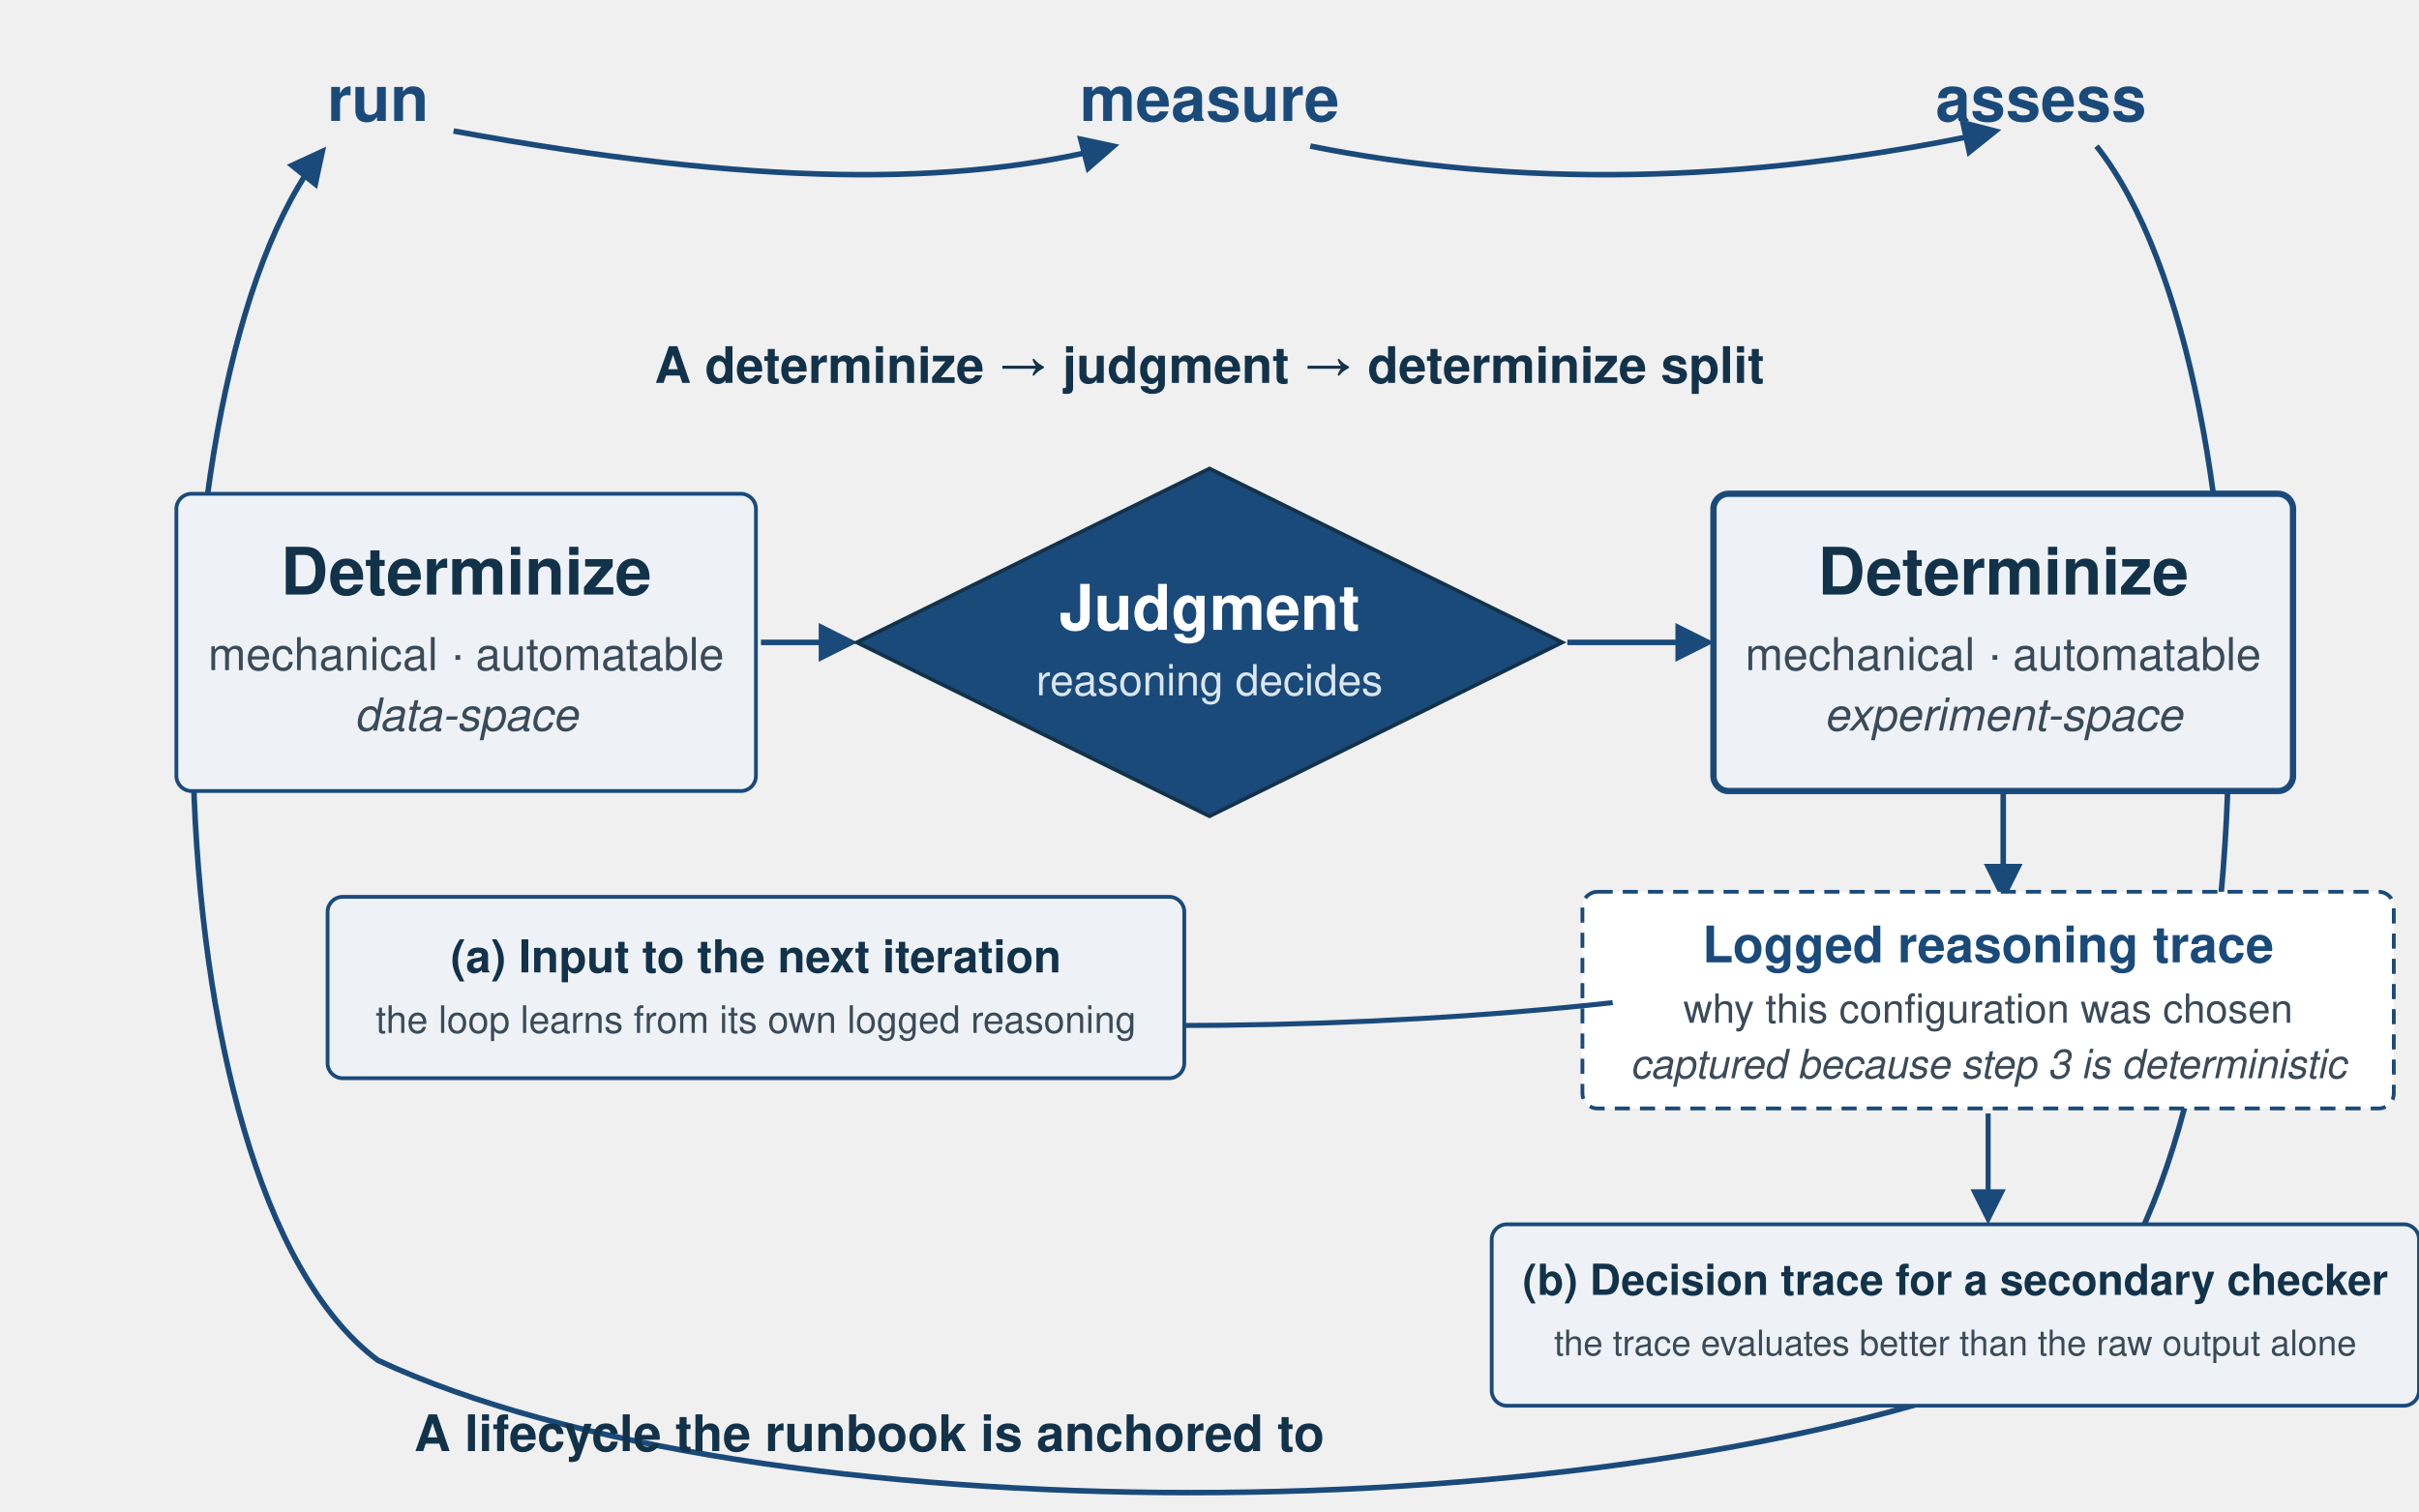
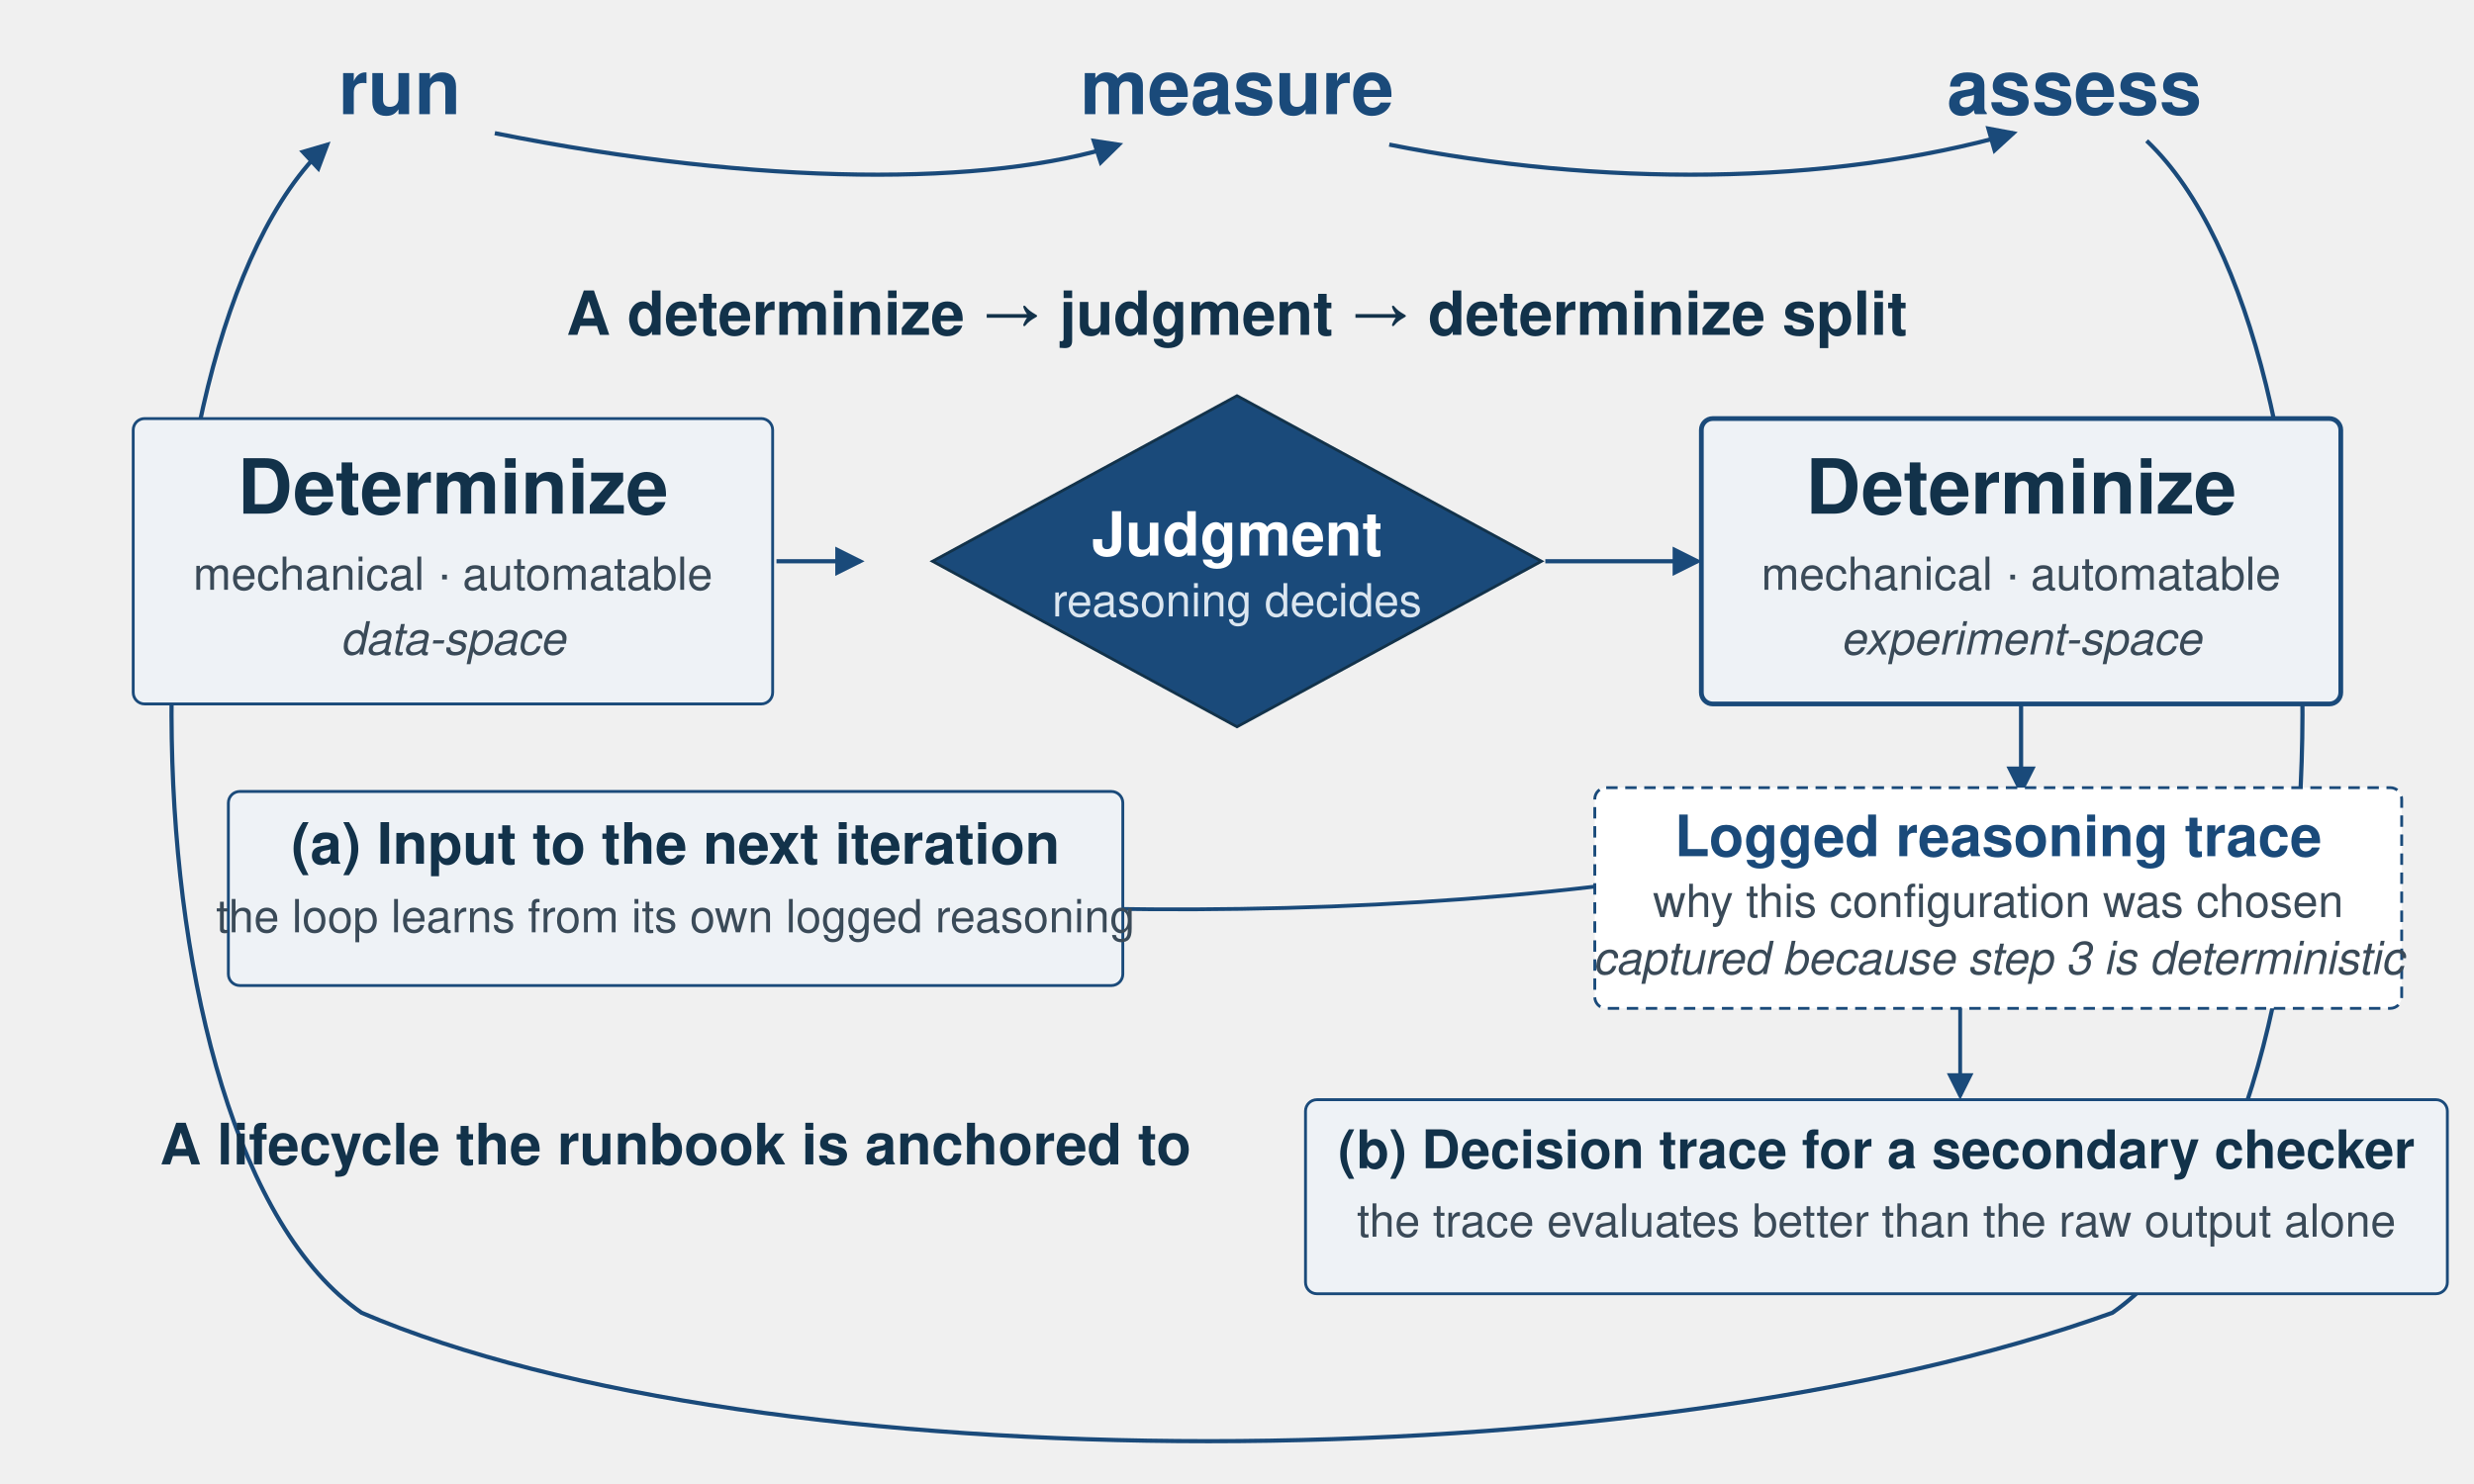
- <svg xmlns="http://www.w3.org/2000/svg" viewBox="0 0 960 600" font-family="'Helvetica Neue', Helvetica, Arial, sans-serif" role="group" aria-labelledby="cor-title cor-desc">
+ <svg xmlns="http://www.w3.org/2000/svg" viewBox="0 0 1300 780" font-family="'Helvetica Neue', Helvetica, Arial, sans-serif" role="group" aria-labelledby="cor-title cor-desc">
  <defs>
    <marker id="cor-ah" viewBox="0 0 10 10" refX="8.5" refY="5" markerWidth="7" markerHeight="7" orient="auto-start-reverse">
      <path d="M0,0 L10,5 L0,10 z" fill="#1a4a7a" />
    </marker>
  </defs>
-   <text x="150" y="48" text-anchor="middle" font-size="25" font-weight="700" fill="#1a4a7a">run</text>
-   <text x="480" y="48" text-anchor="middle" font-size="25" font-weight="700" fill="#1a4a7a">measure</text>
-   <text x="810" y="48" text-anchor="middle" font-size="25" font-weight="700" fill="#1a4a7a">assess</text>
-   <path d="M180,52 C300,74 380,74 442,58" fill="none" stroke="#1a4a7a" stroke-width="2.2" marker-end="url(#cor-ah)" />
-   <path d="M520,58 C600,74 690,74 792,52" fill="none" stroke="#1a4a7a" stroke-width="2.2" marker-end="url(#cor-ah)" />
-   <path d="M832,58 C905,150 905,470 812,540 C640,610 300,610 150,540 C56,470 56,150 128,60" fill="none" stroke="#1a4a7a" stroke-width="2.2" marker-end="url(#cor-ah)" />
-   <text x="480" y="152" text-anchor="middle" font-size="20" font-weight="700" fill="#12324a">A determinize → judgment → determinize split</text>
-   <rect x="70" y="196" width="230" height="118" rx="6" fill="#eef2f6" stroke="#1a4a7a" stroke-width="1.5" />
-   <text x="185" y="236" text-anchor="middle" font-size="26" font-weight="700" fill="#12324a">Determinize</text>
-   <text x="185" y="266" text-anchor="middle" font-size="18" fill="#3a4a58">mechanical · automatable</text>
-   <text x="185" y="290" text-anchor="middle" font-size="18" font-style="italic" fill="#3a4a58">data-space</text>
-   <line x1="302" y1="255" x2="338" y2="255" stroke="#1a4a7a" stroke-width="2.2" marker-end="url(#cor-ah)" />
-   <polygon points="480,186 620,255 480,324 340,255" fill="#1a4a7a" stroke="#12324a" stroke-width="1.5" />
-   <text x="480" y="250" text-anchor="middle" font-size="25" font-weight="700" fill="#ffffff">Judgment</text>
-   <text x="480" y="276" text-anchor="middle" font-size="17" fill="#dbe6f0">reasoning decides</text>
-   <line x1="622" y1="255" x2="678" y2="255" stroke="#1a4a7a" stroke-width="2.2" marker-end="url(#cor-ah)" />
-   <rect x="680" y="196" width="230" height="118" rx="6" fill="#eef2f6" stroke="#1a4a7a" stroke-width="2.5" />
-   <text x="795" y="236" text-anchor="middle" font-size="26" font-weight="700" fill="#12324a">Determinize</text>
-   <text x="795" y="266" text-anchor="middle" font-size="18" fill="#3a4a58">mechanical · automatable</text>
-   <text x="795" y="290" text-anchor="middle" font-size="18" font-style="italic" fill="#3a4a58">experiment-space</text>
-   <line x1="795" y1="314" x2="795" y2="356" stroke="#1a4a7a" stroke-width="2.2" marker-end="url(#cor-ah)" />
-   <rect x="628" y="354" width="322" height="86" rx="6" fill="#ffffff" stroke="#1a4a7a" stroke-width="1.5" stroke-dasharray="6 4" />
-   <text x="789" y="382" text-anchor="middle" font-size="20" font-weight="700" fill="#1a4a7a">Logged reasoning trace</text>
-   <text x="789" y="406" text-anchor="middle" font-size="16" fill="#3a4a58">why this configuration was chosen</text>
-   <text x="789" y="428" text-anchor="middle" font-size="16" font-style="italic" fill="#3a4a58">captured because step 3 is deterministic</text>
-   <path d="M640,398 C440,420 200,400 138,360" fill="none" stroke="#1a4a7a" stroke-width="2" marker-end="url(#cor-ah)" />
-   <rect x="130" y="356" width="340" height="72" rx="6" fill="#eef2f6" stroke="#1a4a7a" stroke-width="1.5" />
-   <text x="300" y="386" text-anchor="middle" font-size="18" font-weight="700" fill="#12324a">(a) Input to the next iteration</text>
-   <text x="300" y="410" text-anchor="middle" font-size="15" fill="#3a4a58">the loop learns from its own logged reasoning</text>
-   <line x1="789" y1="442" x2="789" y2="484" stroke="#1a4a7a" stroke-width="2" marker-end="url(#cor-ah)" />
-   <rect x="592" y="486" width="368" height="72" rx="6" fill="#eef2f6" stroke="#1a4a7a" stroke-width="1.5" />
-   <text x="776" y="514" text-anchor="middle" font-size="17" font-weight="700" fill="#12324a">(b) Decision trace for a secondary checker</text>
-   <text x="776" y="538" text-anchor="middle" font-size="14" fill="#3a4a58">the trace evaluates better than the raw output alone</text>
-   <text x="345" y="576" text-anchor="middle" font-size="20" font-weight="700" fill="#12324a">A lifecycle the runbook is anchored to</text>
+   <text x="210" y="60" text-anchor="middle" font-size="40" font-weight="700" fill="#1a4a7a">run</text>
+   <text x="650" y="60" text-anchor="middle" font-size="40" font-weight="700" fill="#1a4a7a">measure</text>
+   <text x="1090" y="60" text-anchor="middle" font-size="40" font-weight="700" fill="#1a4a7a">assess</text>
+   <path d="M260,70 C400,98 520,98 588,76" fill="none" stroke="#1a4a7a" stroke-width="2.2" marker-end="url(#cor-ah)" />
+   <path d="M730,76 C840,98 960,98 1058,70" fill="none" stroke="#1a4a7a" stroke-width="2.2" marker-end="url(#cor-ah)" />
+   <path d="M1128,74 C1240,180 1240,600 1110,690 C860,780 400,780 190,690 C60,600 60,180 172,76" fill="none" stroke="#1a4a7a" stroke-width="2.2" marker-end="url(#cor-ah)" />
+   <text x="650" y="176" text-anchor="middle" font-size="32" font-weight="700" fill="#12324a">A determinize → judgment → determinize split</text>
+   <rect x="70" y="220" width="336" height="150" rx="6" fill="#eef2f6" stroke="#1a4a7a" stroke-width="1.5" />
+   <text x="238" y="270" text-anchor="middle" font-size="40" font-weight="700" fill="#12324a">Determinize</text>
+   <text x="238" y="310" text-anchor="middle" font-size="24" fill="#3a4a58">mechanical · automatable</text>
+   <text x="238" y="344" text-anchor="middle" font-size="24" font-style="italic" fill="#3a4a58">data-space</text>
+   <line x1="408" y1="295" x2="452" y2="295" stroke="#1a4a7a" stroke-width="2.2" marker-end="url(#cor-ah)" />
+   <polygon points="650,208 810,295 650,382 490,295" fill="#1a4a7a" stroke="#12324a" stroke-width="1.5" />
+   <text x="650" y="292" text-anchor="middle" font-size="32" font-weight="700" fill="#ffffff">Judgment</text>
+   <text x="650" y="324" text-anchor="middle" font-size="24" fill="#dbe6f0">reasoning decides</text>
+   <line x1="812" y1="295" x2="892" y2="295" stroke="#1a4a7a" stroke-width="2.2" marker-end="url(#cor-ah)" />
+   <rect x="894" y="220" width="336" height="150" rx="6" fill="#eef2f6" stroke="#1a4a7a" stroke-width="2.5" />
+   <text x="1062" y="270" text-anchor="middle" font-size="40" font-weight="700" fill="#12324a">Determinize</text>
+   <text x="1062" y="310" text-anchor="middle" font-size="24" fill="#3a4a58">mechanical · automatable</text>
+   <text x="1062" y="344" text-anchor="middle" font-size="24" font-style="italic" fill="#3a4a58">experiment-space</text>
+   <line x1="1062" y1="370" x2="1062" y2="416" stroke="#1a4a7a" stroke-width="2.2" marker-end="url(#cor-ah)" />
+   <rect x="838" y="414" width="424" height="116" rx="6" fill="#ffffff" stroke="#1a4a7a" stroke-width="1.5" stroke-dasharray="6 4" />
+   <text x="1050" y="450" text-anchor="middle" font-size="30" font-weight="700" fill="#1a4a7a">Logged reasoning trace</text>
+   <text x="1050" y="482" text-anchor="middle" font-size="24" fill="#3a4a58">why this configuration was chosen</text>
+   <text x="1050" y="512" text-anchor="middle" font-size="24" font-style="italic" fill="#3a4a58">captured because step 3 is deterministic</text>
+   <path d="M838,466 C600,494 300,470 208,424" fill="none" stroke="#1a4a7a" stroke-width="2" marker-end="url(#cor-ah)" />
+   <rect x="120" y="416" width="470" height="102" rx="6" fill="#eef2f6" stroke="#1a4a7a" stroke-width="1.5" />
+   <text x="355" y="454" text-anchor="middle" font-size="30" font-weight="700" fill="#12324a">(a) Input to the next iteration</text>
+   <text x="355" y="490" text-anchor="middle" font-size="24" fill="#3a4a58">the loop learns from its own logged reasoning</text>
+   <line x1="1030" y1="530" x2="1030" y2="576" stroke="#1a4a7a" stroke-width="2" marker-end="url(#cor-ah)" />
+   <rect x="686" y="578" width="600" height="102" rx="6" fill="#eef2f6" stroke="#1a4a7a" stroke-width="1.5" />
+   <text x="986" y="614" text-anchor="middle" font-size="28" font-weight="700" fill="#12324a">(b) Decision trace for a secondary checker</text>
+   <text x="986" y="650" text-anchor="middle" font-size="24" fill="#3a4a58">the trace evaluates better than the raw output alone</text>
+   <text x="355" y="612" text-anchor="middle" font-size="30" font-weight="700" fill="#12324a">A lifecycle the runbook is anchored to</text>
</svg>
